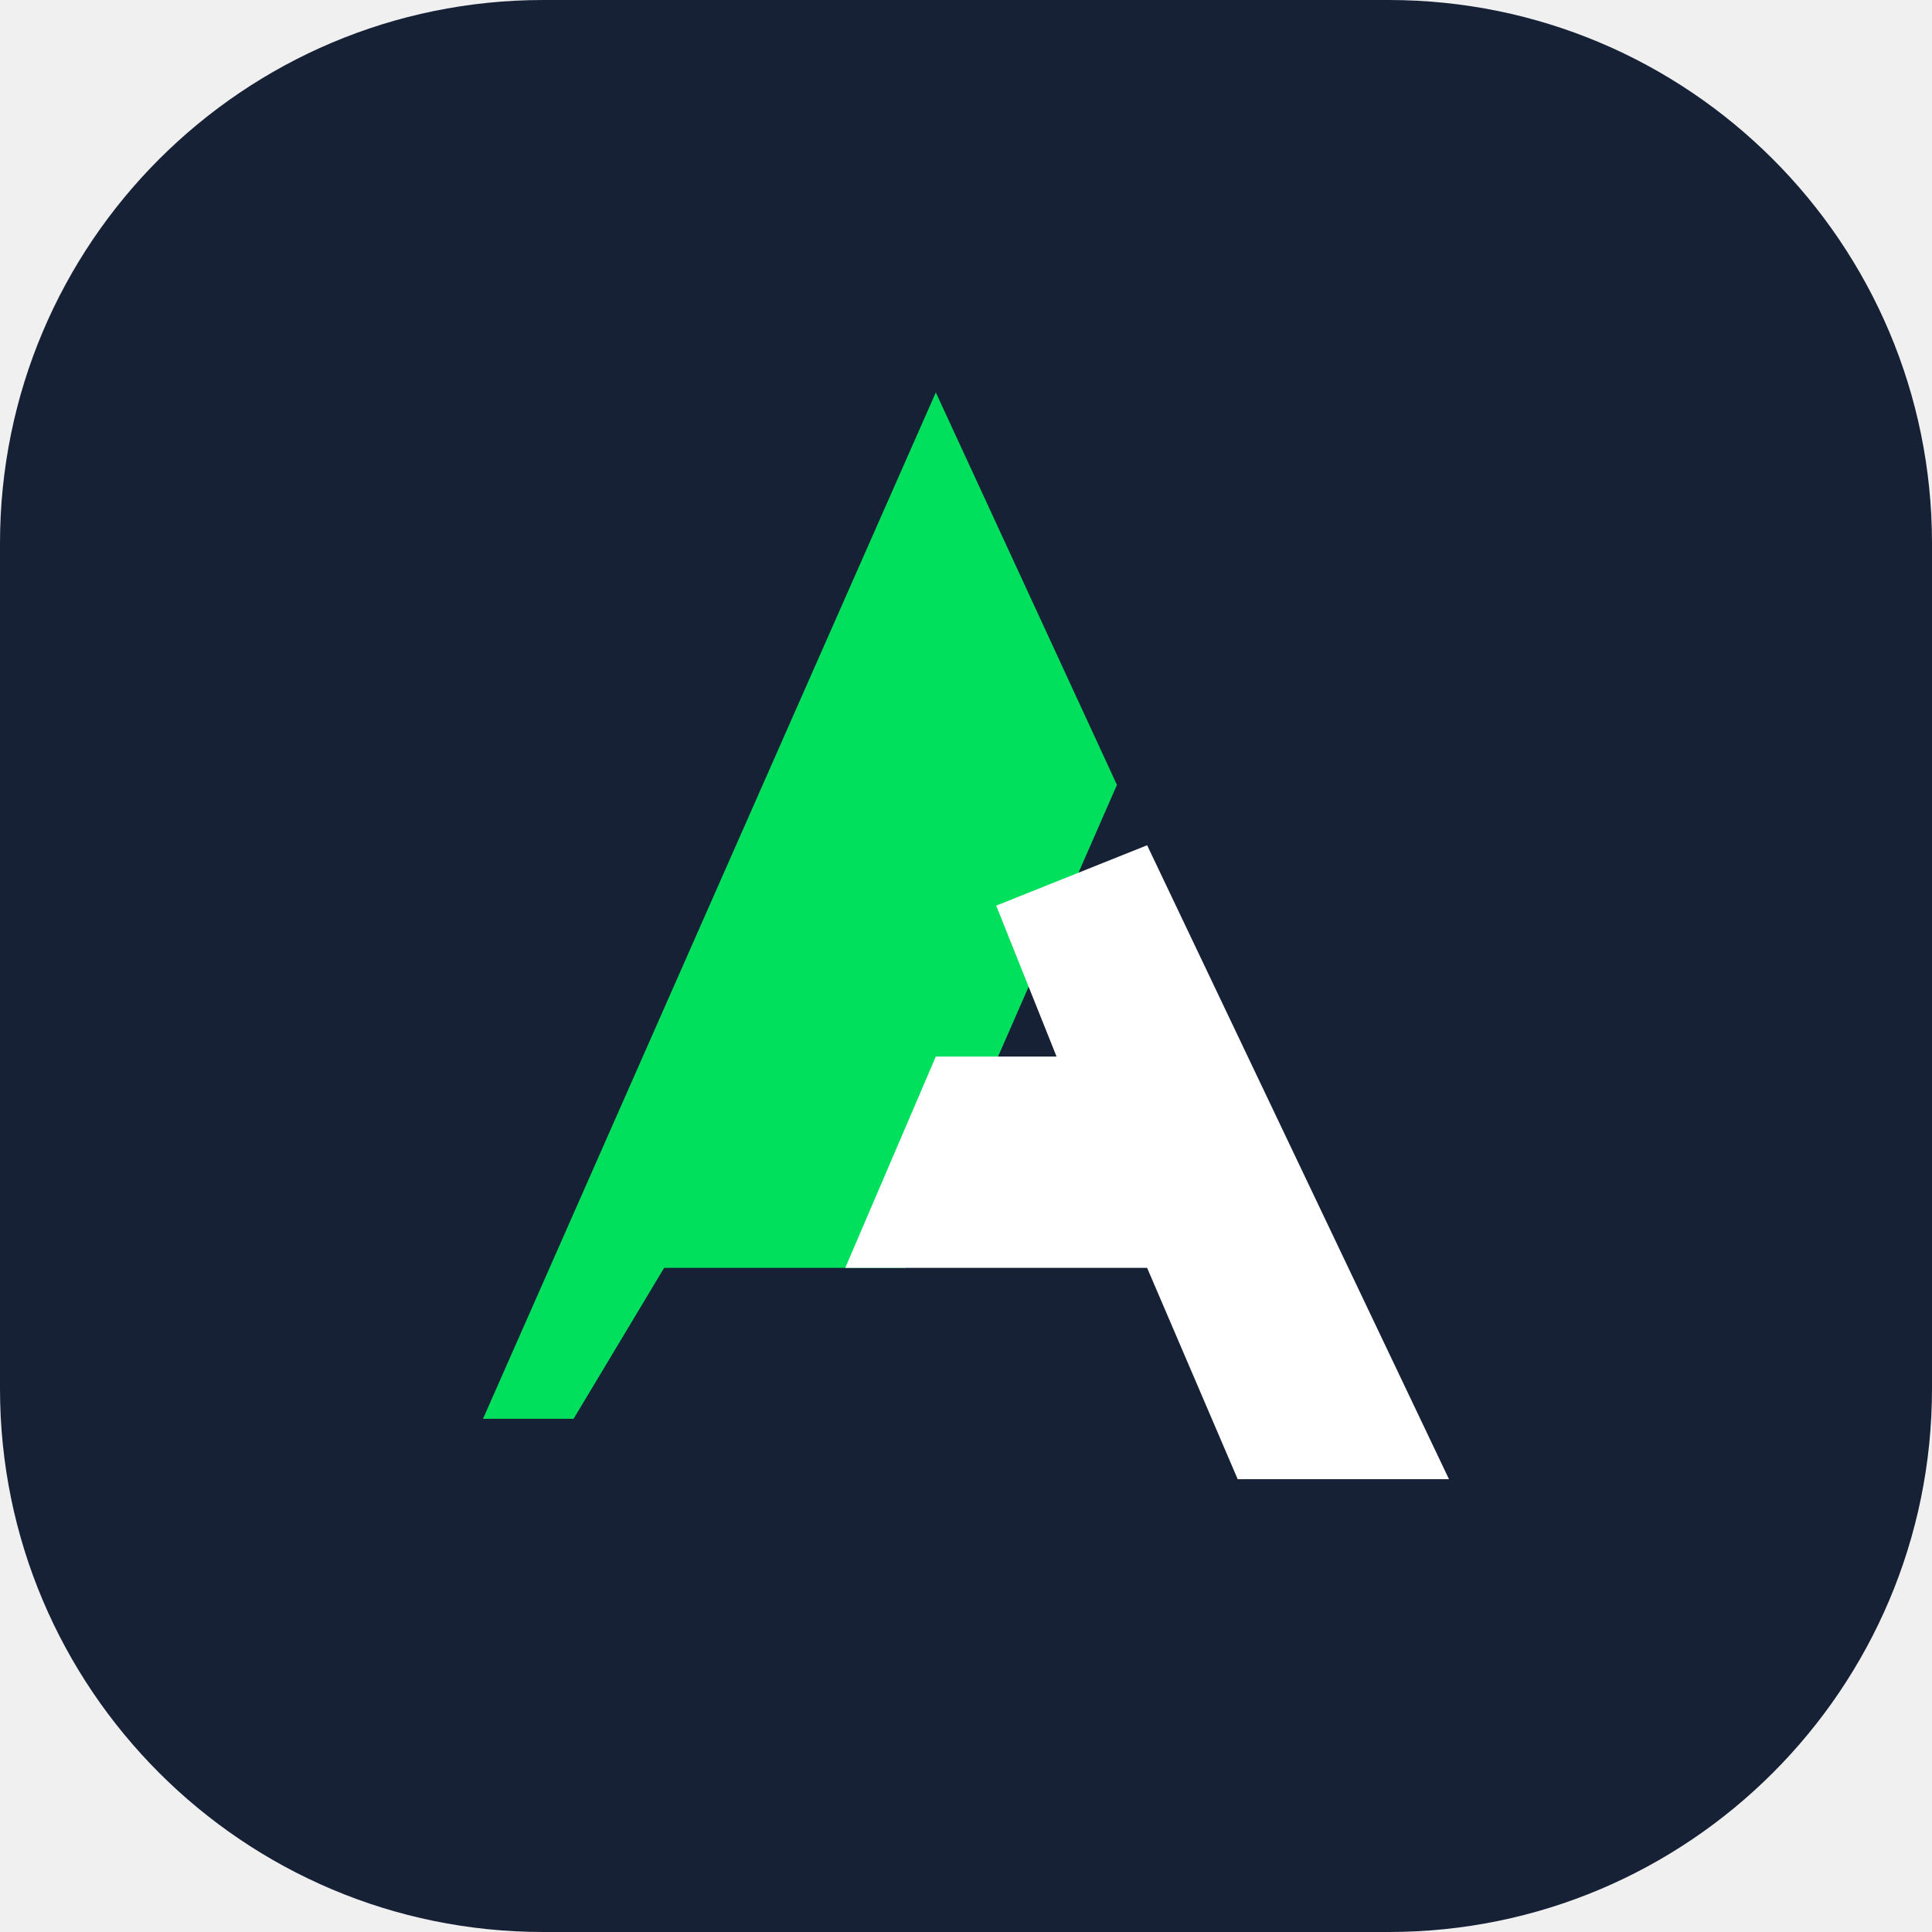
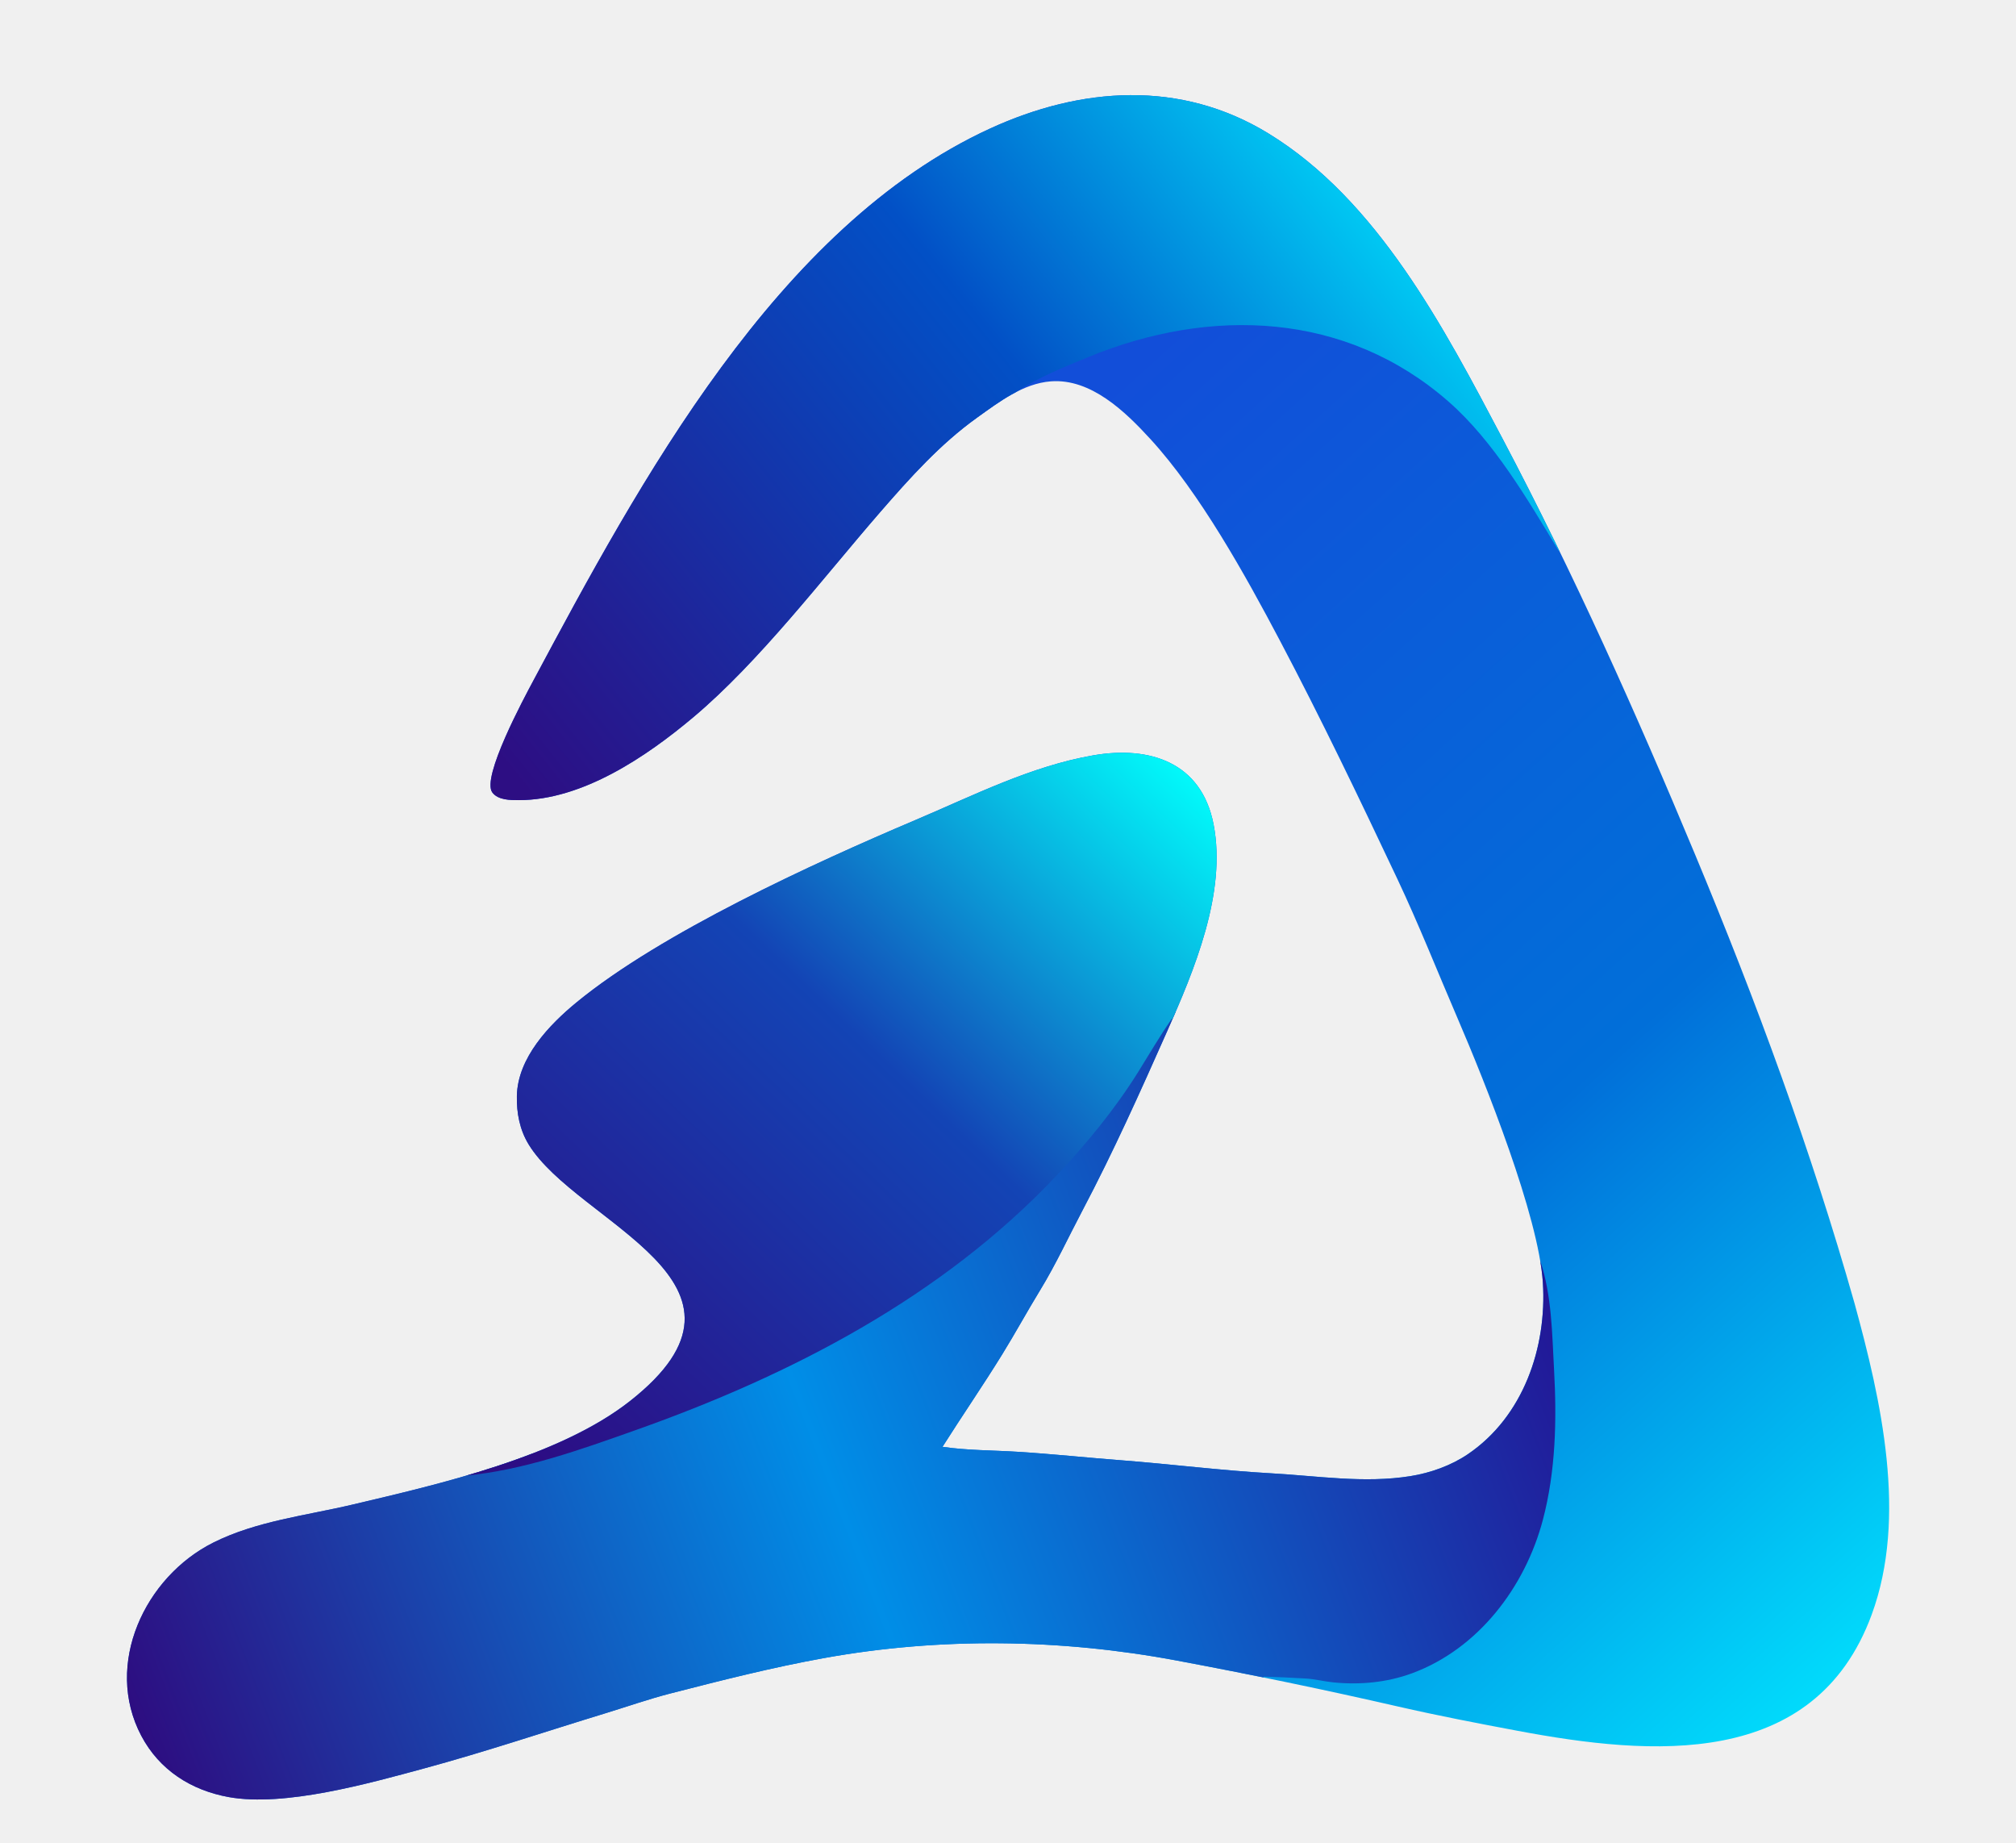
- <svg xmlns="http://www.w3.org/2000/svg" viewBox="0 0 64 64">
-   <rect width="64" height="64" rx="18" fill="#162136" />
-   <path d="M16 47 31 13l6 13-7 16h-8l-3 5h-3Z" fill="#00e05c" />
-   <path d="m38 28 10 21h-7l-3-7H28l3-7h4l-2-5 5-2Z" fill="#fff" />
+ <svg xmlns="http://www.w3.org/2000/svg" viewBox="0 0 1312 1199">
+   <defs>
+     <linearGradient id="a" x1="590" y1="370" x2="1250" y2="1100" gradientUnits="userSpaceOnUse">
+       <stop stop-color="#124ed9" />
+       <stop offset=".55" stop-color="#016fd9" />
+       <stop offset="1" stop-color="#01e6ff" />
+     </linearGradient>
+     <linearGradient id="b" x1="330" y1="500" x2="880" y2="60" gradientUnits="userSpaceOnUse">
+       <stop stop-color="#2d0e83" />
+       <stop offset=".6" stop-color="#0250c6" />
+       <stop offset="1" stop-color="#00defb" />
+     </linearGradient>
+     <linearGradient id="c" x1="90" y1="1150" x2="1000" y2="800" gradientUnits="userSpaceOnUse">
+       <stop stop-color="#2e0b7f" />
+       <stop offset=".5" stop-color="#008ee7" />
+       <stop offset="1" stop-color="#231595" />
+     </linearGradient>
+     <linearGradient id="d" x1="330" y1="930" x2="760" y2="480" gradientUnits="userSpaceOnUse">
+       <stop stop-color="#2c0d84" />
+       <stop offset=".55" stop-color="#1344b5" />
+       <stop offset="1" stop-color="#01fffc" />
+     </linearGradient>
+     <clipPath id="s">
+       <path d="M613.38 941.38C626.06 921.35 639.63 901.64 652.15 881.37C660.70 867.54 668.48 853.25 676.96 839.38C687.15 822.71 695.45 804.65 704.57 787.38C724.57 749.47 742.01 710.52 759.40 671.38C777.13 631.50 798.44 580.83 789.79 536.38C781.92 495.88 748.08 485.11 711.38 491.49C670.98 498.50 633.32 517.65 595.87 533.51C529.28 561.73 430.35 607.02 375.38 652.07C357.32 666.86 336.89 688.28 336.38 713.12C336.15 724.15 338.21 735.08 344.04 744.62C375.63 796.32 508.21 834.54 409.87 911.71C363.68 947.96 286.04 965.61 229.37 978.99C199.21 986.11 166.92 989.66 138.88 1003.68C94.24 1026.00 67.43 1082.95 91.93 1129.38C103.74 1151.75 124.43 1164.88 148.87 1169.29C185.21 1175.85 240.22 1160.34 275.88 1150.68C315.50 1139.95 354.57 1126.80 393.88 1114.79C408.01 1110.47 422.06 1105.53 436.38 1101.85C469.58 1093.31 502.61 1084.92 536.38 1078.82C611.97 1065.17 690.45 1066.32 765.88 1080.46C814.07 1089.49 862.05 1099.41 909.88 1110.38C935.76 1116.31 961.79 1121.32 987.87 1126.21C1074.10 1142.37 1180.85 1151.74 1218.07 1050.62C1241.48 987.01 1224.24 911.04 1206.88 847.88C1178.70 748.44 1142.85 651.29 1103.10 555.88C1064.81 463.98 1024.31 373.46 977.82 285.38C939.96 213.64 896.62 130.30 825.38 86.76C768.15 51.79 703.56 56.50 644.38 83.62C505.69 147.19 415.97 314.06 346.96 443.12C341.04 454.19 313.18 505.90 320.40 515.62C324.11 520.62 332.05 520.62 337.62 520.62C379.01 520.62 420.72 492.29 451.12 466.74C494.21 430.53 535.51 376.17 572.90 333.12C592.08 311.04 611.98 288.83 635.88 271.74C650.05 261.60 665.83 249.50 683.87 248.13C710.00 246.13 732.43 267.96 748.62 285.62C780.84 320.77 810.48 374.25 832.85 416.62C859.77 467.63 884.64 519.48 909.26 571.62C923.36 601.47 935.55 632.32 948.60 662.62C966.53 704.27 1001.39 791.30 1004.10 834.62C1006.74 876.89 991.32 921.66 955.37 946.12C944.44 953.57 930.90 958.38 917.88 960.46C887.83 965.26 857.41 960.29 827.37 958.63C794.64 956.81 762.06 952.62 729.38 950.12C707.05 948.42 684.73 946.02 662.38 944.63C646.18 943.61 629.17 943.74 613.38 941.38Z" />
+     </clipPath>
+   </defs>
+   <path fill="url(#a)" d="M613.38 941.38C626.06 921.35 639.63 901.64 652.15 881.37C660.70 867.54 668.48 853.25 676.96 839.38C687.15 822.71 695.45 804.65 704.57 787.38C724.57 749.47 742.01 710.52 759.40 671.38C777.13 631.50 798.44 580.83 789.79 536.38C781.92 495.88 748.08 485.11 711.38 491.49C670.98 498.50 633.32 517.65 595.87 533.51C529.28 561.73 430.35 607.02 375.38 652.07C357.32 666.86 336.89 688.28 336.38 713.12C336.15 724.15 338.21 735.08 344.04 744.62C375.63 796.32 508.21 834.54 409.87 911.71C363.68 947.96 286.04 965.61 229.37 978.99C199.21 986.11 166.92 989.66 138.88 1003.68C94.24 1026.00 67.43 1082.95 91.93 1129.38C103.74 1151.75 124.43 1164.88 148.87 1169.29C185.21 1175.85 240.22 1160.34 275.88 1150.68C315.50 1139.95 354.57 1126.80 393.88 1114.79C408.01 1110.47 422.06 1105.53 436.38 1101.85C469.58 1093.31 502.61 1084.92 536.38 1078.82C611.97 1065.17 690.45 1066.32 765.88 1080.46C814.07 1089.49 862.05 1099.41 909.88 1110.38C935.76 1116.31 961.79 1121.32 987.87 1126.21C1074.10 1142.37 1180.85 1151.74 1218.07 1050.62C1241.48 987.01 1224.24 911.04 1206.88 847.88C1178.70 748.44 1142.85 651.29 1103.10 555.88C1064.81 463.98 1024.31 373.46 977.82 285.38C939.96 213.64 896.62 130.30 825.38 86.76C768.15 51.79 703.56 56.50 644.38 83.62C505.69 147.19 415.97 314.06 346.96 443.12C341.04 454.19 313.18 505.90 320.40 515.62C324.11 520.62 332.05 520.62 337.62 520.62C379.01 520.62 420.72 492.29 451.12 466.74C494.21 430.53 535.51 376.17 572.90 333.12C592.08 311.04 611.98 288.83 635.88 271.74C650.05 261.60 665.83 249.50 683.87 248.13C710.00 246.13 732.43 267.96 748.62 285.62C780.84 320.77 810.48 374.25 832.85 416.62C859.77 467.63 884.64 519.48 909.26 571.62C923.36 601.47 935.55 632.32 948.60 662.62C966.53 704.27 1001.39 791.30 1004.10 834.62C1006.74 876.89 991.32 921.66 955.37 946.12C944.44 953.57 930.90 958.38 917.88 960.46C887.83 965.26 857.41 960.29 827.37 958.63C794.64 956.81 762.06 952.62 729.38 950.12C707.05 948.42 684.73 946.02 662.38 944.63C646.18 943.61 629.17 943.74 613.38 941.38Z" />
+   <g clip-path="url(#s)">
+     <path fill="url(#b)" d="M664.62 262.62C663.36 260.15 662.22 257.63 661.12 255.12C675.88 245.53 692.35 238.85 708.62 232.18C787.93 199.69 875.82 202.78 942.62 261.24C972.10 287.03 994.14 324.95 1014.38 358.38C1016.95 357.19 1019.74 355.93 1022.38 354.62C1001.32 313.42 981.66 271.14 957.51 231.62C943.66 208.95 931.01 185.73 915.40 164.12C849.76 73.23 767.03 27.59 657.12 69.57C524.20 120.34 436.83 266.36 369.10 383.88C354.06 409.97 340.42 437.17 327.57 464.37C321.51 477.21 312.23 491.91 311.13 506.38C310.02 520.85 318.30 527.48 332.12 528.35C357.54 529.94 382.55 520.33 404.62 508.68C454.74 482.23 492.40 438.92 528.82 396.62C540.71 382.82 552.85 369.17 564.46 355.12C593.60 319.86 624.69 285.70 664.62 262.62Z" />
+     <path fill="url(#c)" d="M757.62 658.12C750.09 669.16 743.24 680.75 736.21 692.12C721.16 716.47 702.29 738.98 682.85 759.88C604.89 843.65 499.43 894.95 392.62 931.29C381.81 934.97 315.34 956.88 308.65 954.04C307.28 953.46 307.45 951.77 306.62 950.88C279.89 958.75 252.87 965.60 225.62 971.65C179.20 981.97 126.91 987.81 96.40 1028.88C87.76 1040.50 81.55 1052.82 77.85 1066.87C72.00 1089.03 74.27 1113.67 85.21 1133.88C101.18 1163.36 130.29 1176.83 162.62 1178.62C192.05 1180.26 233.99 1170.16 262.62 1162.40C321.25 1146.52 378.80 1126.91 437.12 1109.90C572.90 1070.30 682.42 1067.51 820.12 1098.88C820.87 1096.21 821.80 1093.62 822.38 1090.88C831.53 1091.23 840.73 1091.58 849.87 1092.15C855.77 1092.52 861.51 1094.01 867.38 1094.62C884.64 1096.42 902.50 1094.79 918.88 1088.76C962.11 1072.85 992.57 1032.56 1004.10 988.88C1012.45 957.21 1013.18 923.90 1011.38 891.38C1010.06 867.65 1009.95 843.10 1002.38 820.38C999.79 821.54 997.49 822.15 994.88 822.88C1001.68 869.99 984.69 927.59 936.87 946.85C902.84 960.55 864.26 953.11 828.87 950.90C788.31 948.37 747.90 943.50 707.38 940.40C680.76 938.37 653.87 937.27 627.38 934.62C637.31 918.21 648.41 902.38 658.68 886.12C667.57 872.06 675.64 857.45 684.10 843.12C694.05 826.26 702.47 808.40 711.71 791.12C734.34 748.79 753.61 704.81 772.88 660.88C767.49 658.24 763.55 658.12 757.62 658.12Z" />
+     <path fill="url(#d)" d="M300.38 952.62C301.51 955.08 302.28 957.64 303.12 960.12C340.83 956.56 377.94 943.18 413.62 930.54C514.82 894.70 612.83 844.05 687.38 765.12C706.98 744.37 725.64 721.62 740.79 697.38C747.99 685.85 754.84 673.99 762.62 662.88C765.07 664.19 767.61 665.59 770.12 666.88C788.16 628.23 804.34 579.90 797.76 536.88C791.27 494.38 756.55 477.30 716.62 482.85C673.31 488.86 632.25 508.54 592.62 526.15C537.00 550.87 481.12 575.53 428.62 606.51C412.62 615.96 396.24 625.42 381.62 636.99C360.51 653.70 335.58 673.95 329.76 701.87C326.61 717.02 328.67 734.44 336.60 747.88C357.59 783.44 435.16 816.76 437.38 856.62C438.34 873.93 424.03 888.88 412.12 899.37C400.89 909.28 387.51 917.63 374.12 924.32C350.56 936.10 325.64 945.39 300.38 952.62Z" />
+   </g>
</svg>
